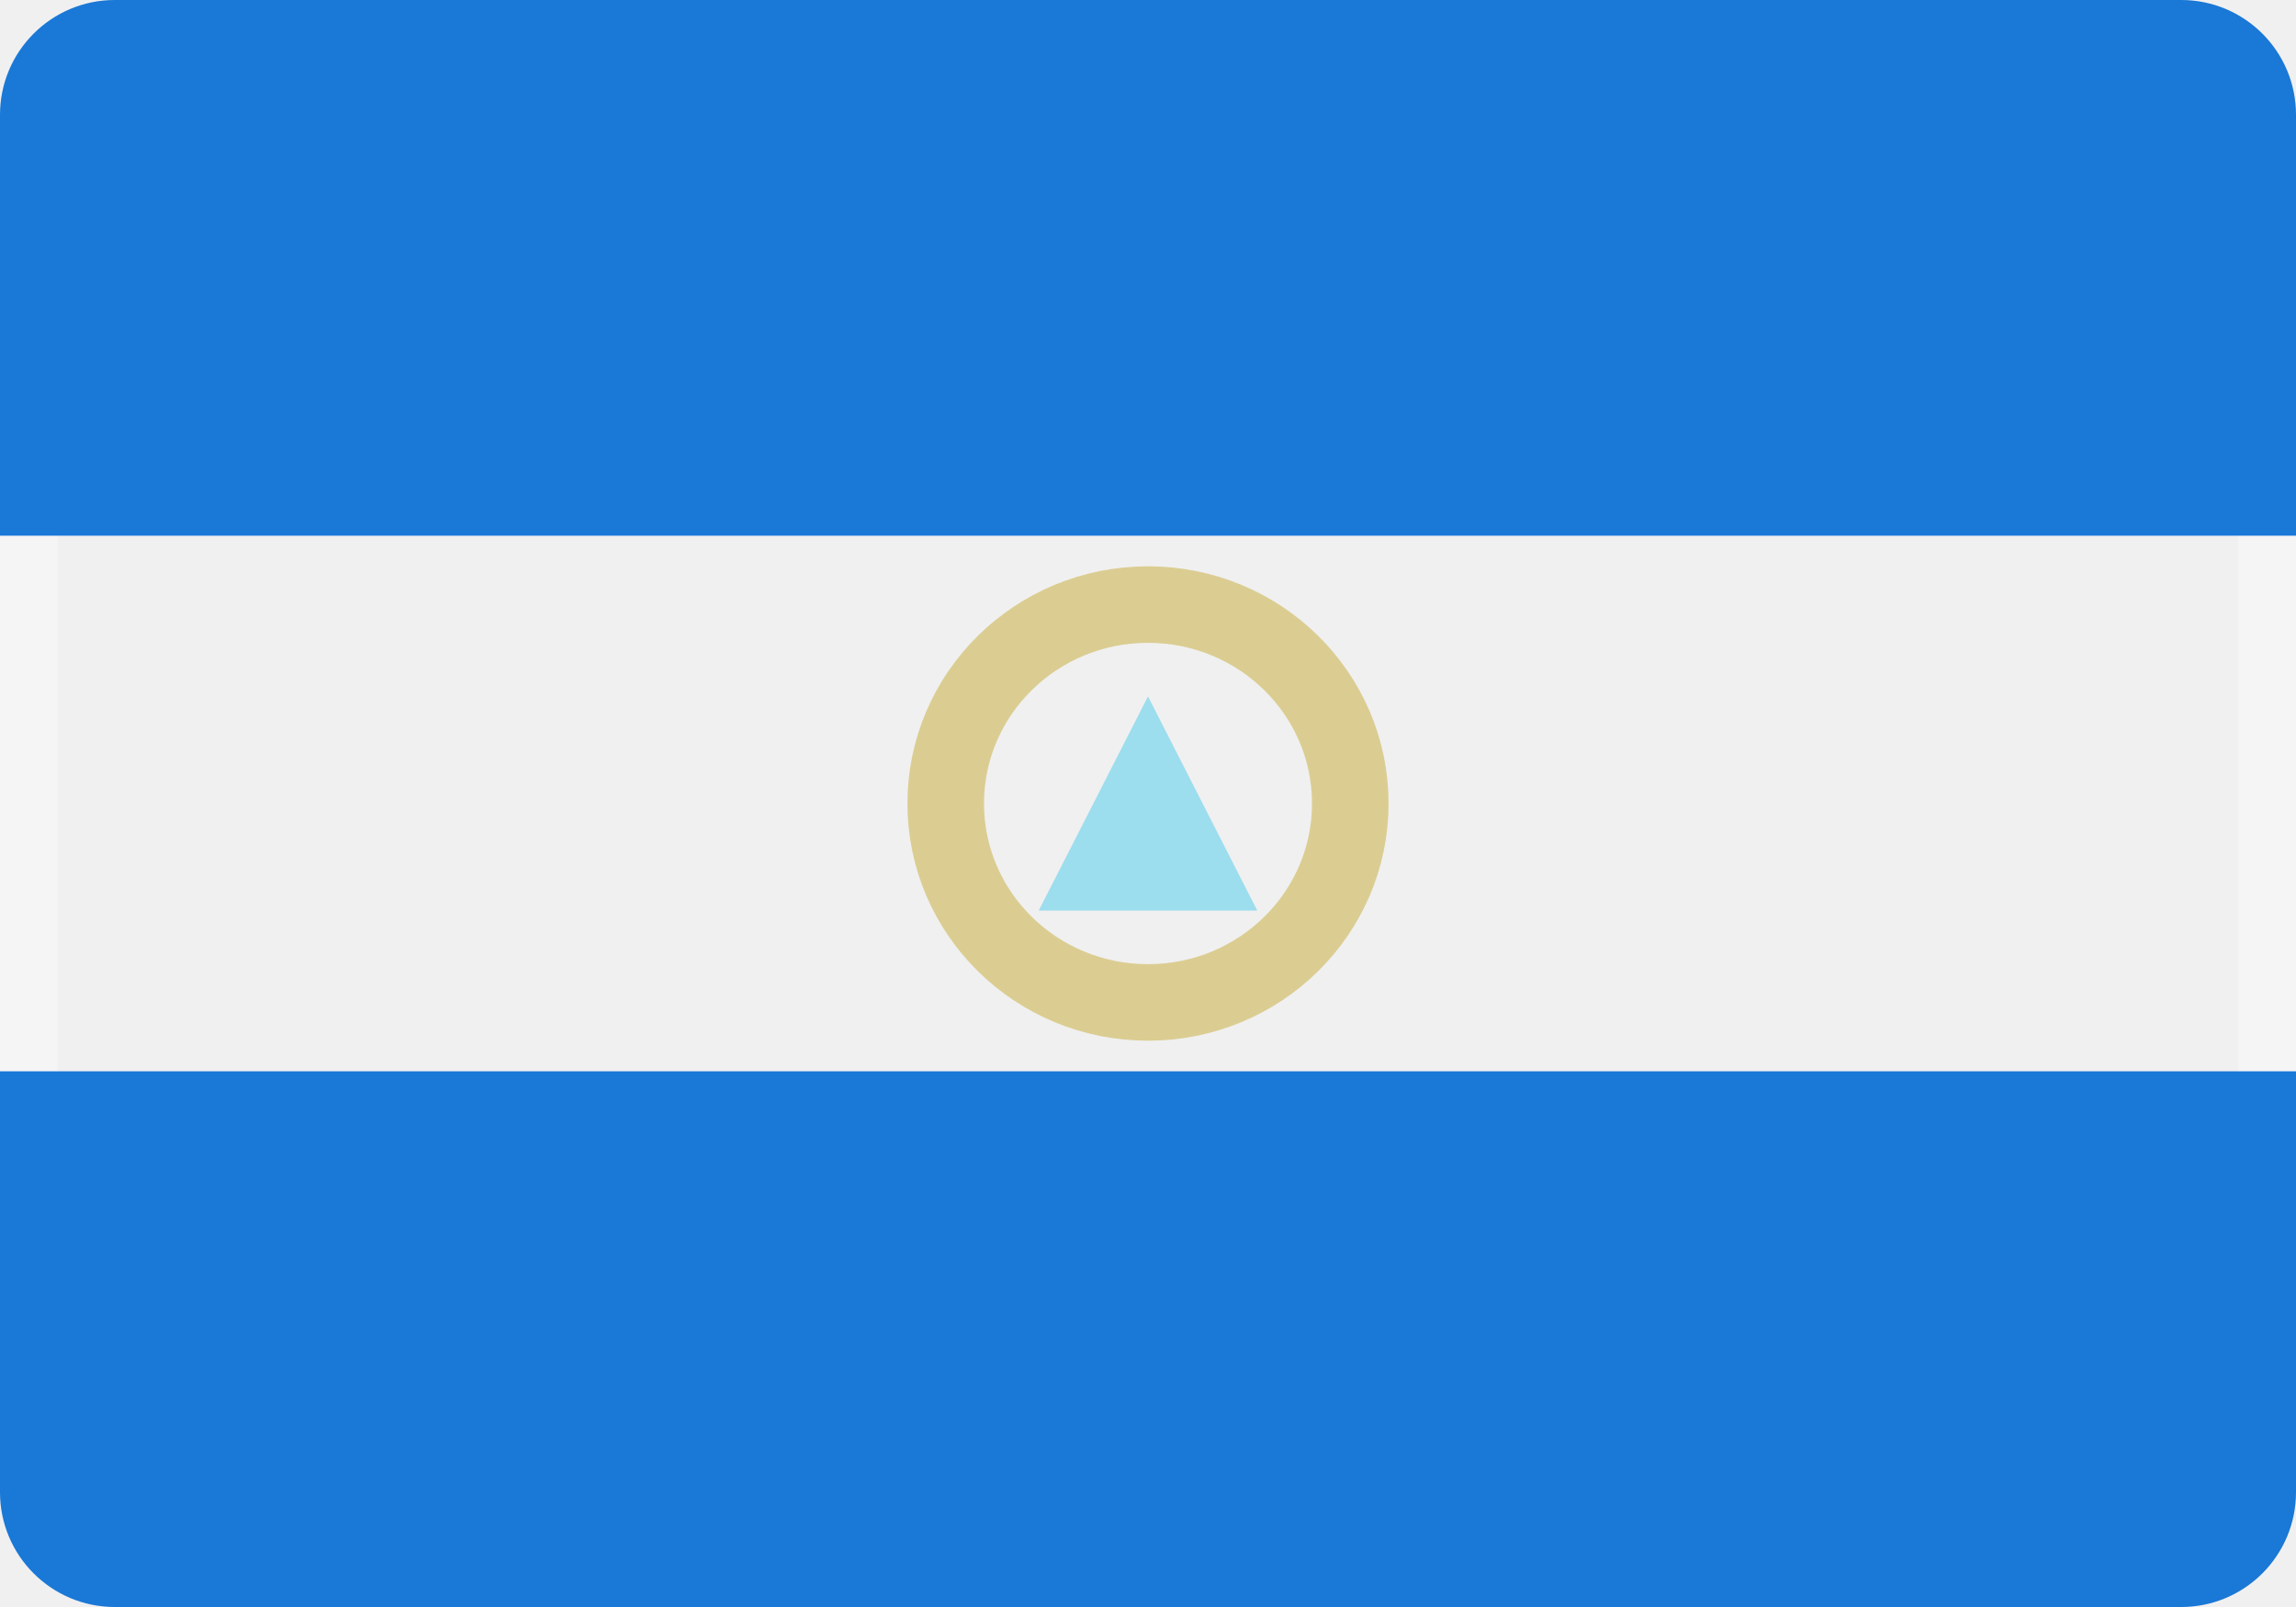
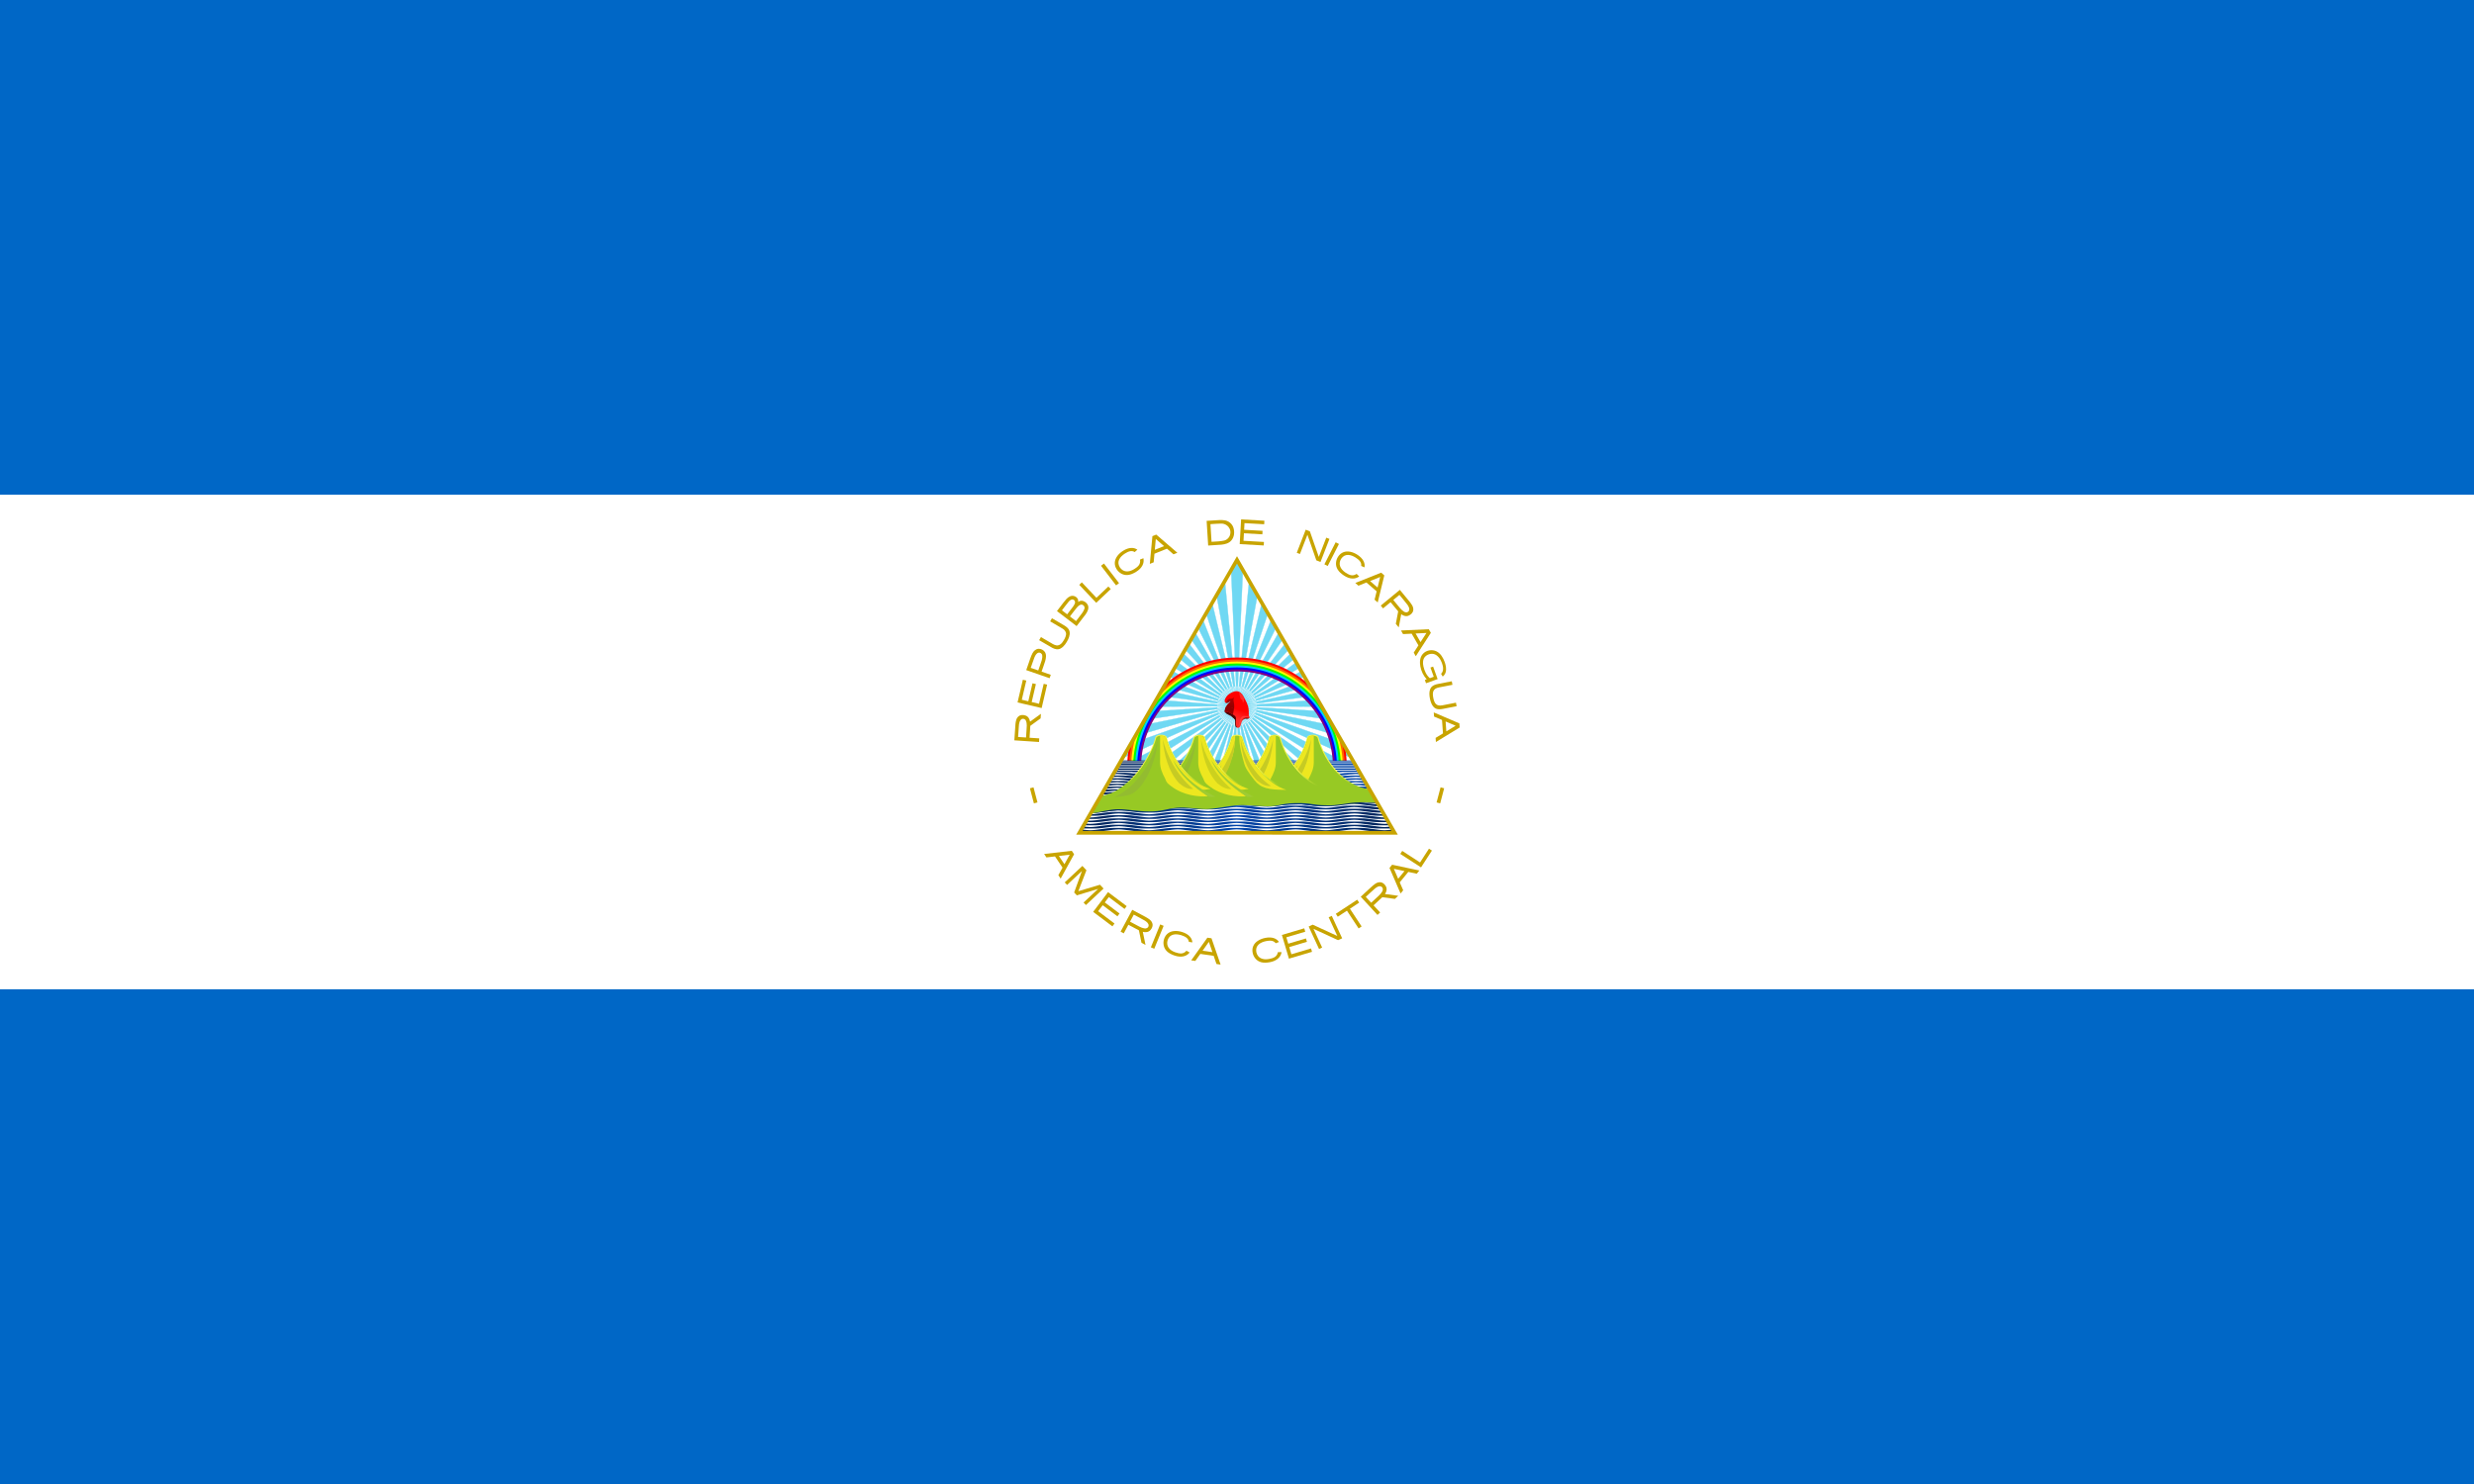
- <svg xmlns="http://www.w3.org/2000/svg" xmlns:xlink="http://www.w3.org/1999/xlink" width="20px" height="14px" viewBox="0 0 20 14" version="1.1">
+ <svg xmlns="http://www.w3.org/2000/svg" xmlns:xlink="http://www.w3.org/1999/xlink" width="1000" height="600">
  <defs>
-     <rect id="path-1" x="0" y="0" width="20" height="14" rx="1" />
+     <linearGradient id="cap1" gradientUnits="userSpaceOnUse" x1="498.738" y1="289.055" x2="500.626" y2="283.42">
+       <stop stop-color="#510000" offset="0" />
+       <stop stop-color="#8a0000" offset="0.3" />
+       <stop stop-color="#a00" offset="1" />
+     </linearGradient>
+     <linearGradient id="cap2" gradientUnits="userSpaceOnUse" x1="501.444" y1="291.373" x2="502.927" y2="287.449">
+       <stop stop-color="#ff2a2a" offset="0" />
+       <stop stop-color="#f00" offset="1" />
+     </linearGradient>
+     <linearGradient id="mountain" gradientUnits="userSpaceOnUse" x1="484.764" y1="311.709" x2="484.764" y2="317.647">
+       <stop stop-color="#F5F549" offset="0" />
+       <stop stop-color="#97C924" offset="1" />
+     </linearGradient>
+     <linearGradient id="seafgrad">
+       <stop stop-color="#025" offset="0" />
+       <stop stop-color="#04a" offset="0.5" />
+       <stop stop-color="#025" offset="1" />
+     </linearGradient>
+     <linearGradient id="seabgrad" xlink:href="#seafgrad" gradientUnits="userSpaceOnUse" x1="444.509" y1="317.486" x2="634.411" y2="317.486" />
+     <clipPath id="shield">
+       <path fill="#000" d="m500,226.375 -63.702,110.332h127.401z" />
+     </clipPath>
  </defs>
-   <g id="Page-1" stroke="none" stroke-width="1" fill="none" fill-rule="evenodd">
-     <g id="Flags" transform="translate(-364, -652)">
-       <g id="NI" transform="translate(364, 652)">
-         <mask id="mask-2" fill="white">
-           <use xlink:href="#path-1" />
-         </mask>
-         <rect stroke="#F5F5F5" stroke-width="0.5" x="0.25" y="0.25" width="19.5" height="13.5" rx="1" />
-         <rect id="Rectangle-2" fill="#1A78D6" mask="url(#mask-2)" x="0" y="0" width="20" height="4.667" />
-         <rect id="Rectangle-2" fill="#1A78D6" mask="url(#mask-2)" x="0" y="9.333" width="20" height="4.667" />
-         <ellipse id="Oval-1" stroke="#DBCD92" stroke-width="0.667" mask="url(#mask-2)" cx="10" cy="7" rx="1.762" ry="1.733" />
-         <polygon id="Rectangle-390" fill="#9CDDEE" mask="url(#mask-2)" points="10 6.067 10.952 7.933 9.048 7.933" />
+   <rect width="1000" height="600" fill="#0067C6" />
+   <rect width="1000" height="200" y="200" fill="#fff" />
+   <g id="text" fill="#c8a400">
+     <path d="m410,299.329c3.326,0.222,6.653,0.444,9.979,0.667,0.033-0.486,0.064-0.972,0.098-1.458-1.308-0.087-2.616-0.175-3.925-0.262,0.099-1.603,0.233-3.205,0.304-4.809,1.388-1.004,2.778-2.007,4.161-3.017,0.041-0.616,0.082-1.232,0.123-1.848-1.463,1.062-2.926,2.124-4.388,3.186-0.148-1.038-0.722-2.107-1.765-2.468-0.913-0.331-2.032-0.388-2.823,0.264-1.003,0.738-1.184,2.059-1.314,3.208-0.175,2.177-0.297,4.36-0.451,6.538zm1.519-1.362c0.12-1.638,0.195-3.279,0.351-4.914,0.123-0.808,0.271-1.742,0.979-2.257,0.64-0.425,1.585-0.109,1.846,0.614,0.522,1.247,0.29,2.622,0.223,3.93-0.063,0.947-0.127,1.894-0.19,2.841-1.07-0.071-2.142-0.142-3.21-0.214z" />
+     <path d="m411.299,284.006c3.246,0.758,6.492,1.516,9.738,2.274,0.738-3.159,1.475-6.319,2.213-9.478-0.461-0.108-0.922-0.215-1.384-0.323-0.628,2.688-1.255,5.375-1.883,8.063-0.988-0.231-1.976-0.461-2.964-0.692,0.566-2.422,1.131-4.844,1.697-7.266-0.459-0.107-0.918-0.214-1.377-0.321-0.566,2.422-1.131,4.844-1.696,7.266-0.874-0.204-1.749-0.408-2.623-0.612,0.604-2.587,1.208-5.174,1.812-7.761-0.464-0.108-0.927-0.216-1.391-0.325-0.714,3.059-1.428,6.117-2.142,9.176z" />
+     <path d="m414.807,270.929c3.148,1.095,6.297,2.19,9.445,3.285,0.16-0.46,0.32-0.92,0.48-1.379-1.238-0.431-2.477-0.861-3.715-1.292,0.485-1.429,1.016-2.842,1.462-4.284,0.32-1.177,0.567-2.553-0.126-3.647-0.562-0.809-1.562-1.328-2.549-1.296-1.089,0.047-1.975,0.848-2.458,1.775-0.714,1.342-1.114,2.818-1.635,4.24-0.301,0.866-0.603,1.733-0.904,2.599zm1.825-0.912c0.506-1.417,0.962-2.853,1.509-4.255,0.34-0.749,0.755-1.637,1.617-1.875,0.709-0.162,1.452,0.382,1.513,1.109,0.173,1.336-0.411,2.597-0.821,3.837-0.26,0.747-0.52,1.494-0.78,2.242-1.013-0.352-2.026-0.705-3.039-1.057z" />
+     <path d="m420.024,258.833c1.781,1.033,3.547,2.093,5.338,3.107,1.01,0.543,2.291,0.854,3.347,0.245,1.441-0.798,2.343-2.271,3.051-3.707,0.558-1.21,0.962-2.714,0.252-3.951-0.765-1.235-2.156-1.803-3.344-2.54-1.152-0.674-2.305-1.348-3.457-2.022-0.245,0.418-0.489,0.836-0.734,1.255,1.694,0.998,3.4,1.975,5.086,2.986,0.806,0.491,1.474,1.381,1.336,2.369-0.159,1.178-0.832,2.212-1.503,3.164-0.553,0.771-1.483,1.394-2.469,1.185-1.029-0.197-1.865-0.871-2.769-1.357-1.133-0.663-2.266-1.326-3.399-1.988-0.245,0.418-0.489,0.836-0.734,1.255z" />
+     <path d="m427.227,247.062c2.647,2.026,5.295,4.051,7.942,6.077,1.232-1.609,2.46-3.223,3.701-4.824,0.712-1.022,1.368-2.351,0.885-3.604-0.439-0.997-1.466-1.77-2.567-1.821-0.497-0.068-1.146,0.308-1.415,0.474,0.283-1.066-0.589-2.068-1.572-2.35-1.182-0.42-2.381,0.338-3.162,1.178-0.92,1.001-1.689,2.129-2.531,3.195-0.427,0.558-0.854,1.117-1.282,1.675zm2.014-0.298c0.929-1.191,1.809-2.422,2.783-3.576,0.453-0.504,1.179-1.075,1.882-0.705,0.64,0.278,0.798,1.085,0.492,1.666-0.485,1.04-1.286,1.883-1.954,2.805-0.364,0.475-0.727,0.951-1.091,1.426-0.704-0.539-1.408-1.077-2.112-1.616zm3.236,2.476c0.964-1.234,1.873-2.513,2.89-3.703,0.52-0.544,1.172-1.229,1.997-1.072,0.704,0.162,1.217,0.927,0.973,1.636-0.396,1.309-1.376,2.311-2.164,3.396-0.414,0.541-0.827,1.081-1.241,1.622-0.818-0.626-1.637-1.252-2.455-1.879z" />
+     <path d="m436.231,236.455,6.867,7.269,5.883-5.558-0.976-1.033-4.706,4.446-0.121,0.114-0.087-0.092-5.805-6.144z" />
+     <path d="m445.035,228.752,6.095,7.928,1.189-0.914-6.095-7.928z" />
+     <path d="m453.991,222.67c-0.988,0.615-1.784,1.335-2.398,2.176-0.611,0.837-0.941,1.71-0.989,2.622-0.048,0.912,0.195,1.795,0.733,2.657,0.493,0.79,1.153,1.404,1.976,1.844,0.82,0.439,1.706,0.601,2.676,0.492,0.965-0.108,2.055-0.535,3.269-1.291,1.165-0.726,1.991-1.562,2.5-2.525,0.488-0.923,0.626-1.904,0.416-2.947l-1.383,0.542c0.362,1.999-0.927,2.959-2.37,3.875-2.259,1.374-4.46,1.275-5.808-0.79-1.398-2.328,0.13-4.251,2.052-5.5,1.364-0.851,2.708-1.433,3.987-0.619l1.083-0.964c-0.746-0.515-1.592-0.753-2.556-0.699-1.012,0.056-2.068,0.428-3.189,1.126z" />
+     <path d="m465.808,216.773-1.047,11.206,1.557-0.628,0.315-3.474,0.006-0.003,5.058-2.039,2.636,2.284,1.557-0.628-8.526-7.346-1.557,0.628zm1.368,1.149,3.325,2.878-3.723,1.501,0.399-4.379z" />
+     <path d="m487.726,210.591c0.208,3.327,0.416,6.654,0.624,9.98,1.804-0.122,3.612-0.206,5.414-0.356,1.418-0.162,2.939-0.531,3.908-1.659,1.251-1.388,1.429-3.462,0.881-5.189-0.46-1.521-1.827-2.671-3.376-2.963-1.524-0.293-3.078-0.062-4.614,0.008-0.946,0.059-1.892,0.118-2.838,0.177zm1.539,1.327c1.436-0.076,2.871-0.216,4.31-0.224,0.816-0.024,1.629,0.215,2.288,0.701,1.001,0.684,1.588,1.916,1.457,3.125-0.071,1.39-1.093,2.669-2.444,3.02-0.773,0.2-1.576,0.256-2.367,0.344-0.932,0.058-1.864,0.117-2.796,0.175-0.149-2.38-0.298-4.76-0.447-7.141z" />
+     <path d="m501.664,210c-0.19,3.328-0.38,6.656-0.571,9.984,3.239,0.185,6.478,0.37,9.717,0.555,0.027-0.473,0.054-0.946,0.081-1.419-2.755-0.157-5.511-0.316-8.266-0.472,0.057-1.013,0.116-2.026,0.173-3.039,2.483,0.141,4.966,0.284,7.449,0.425,0.027-0.47,0.054-0.941,0.081-1.411-2.483-0.142-4.966-0.284-7.449-0.425,0.051-0.896,0.102-1.793,0.153-2.689,2.652,0.151,5.304,0.303,7.956,0.454,0.027-0.475,0.054-0.95,0.082-1.426-3.136-0.179-6.271-0.359-9.407-0.538z" />
+     <path d="m527.774,214.166-3.616,9.323,1.286,0.499,2.867-7.392,0.149-0.384,0.16,0.427,3.448,9.919,1.684,0.653,3.616-9.323-1.289-0.5-2.866,7.389-0.146,0.378-0.158-0.422-3.454-9.913z" />
+     <path d="m541.208,219.937-4.546,8.907-1.336-0.682,4.546-8.907z" />
+     <path d="m548.751,224.356c-0.971-0.641-1.958-1.065-2.978-1.271-1.016-0.206-1.947-0.142-2.796,0.195-0.848,0.337-1.549,0.926-2.109,1.775-0.513,0.777-0.795,1.633-0.852,2.565-0.056,0.928,0.165,1.801,0.669,2.637,0.501,0.832,1.344,1.644,2.537,2.432,1.146,0.756,2.251,1.158,3.338,1.219,1.043,0.058,1.991-0.226,2.852-0.851l-1.07-1.031c-1.665,1.163-3.076,0.392-4.51-0.537-2.191-1.479-3.019-3.521-1.706-5.608,1.532-2.242,3.917-1.656,5.854-0.43,1.343,0.884,2.432,1.863,2.226,3.366l1.328,0.582c0.157-0.892,0.02-1.761-0.431-2.614-0.473-0.896-1.252-1.701-2.354-2.428z" />
+     <path d="m558.272,231.538-10.454,4.17,1.268,1.101,3.236-1.302,0.005,0.005,4.119,3.575-0.833,3.387,1.268,1.101,2.658-10.936-1.268-1.101zm-0.4,1.741-1.049,4.27-3.032-2.632,4.08-1.639z" />
+     <path d="m565.825,238.486c-2.572,2.121-5.144,4.242-7.716,6.363,0.31,0.376,0.62,0.751,0.929,1.127,1.012-0.834,2.023-1.668,3.035-2.503,1.029,1.234,2.029,2.491,3.08,3.707-0.321,1.683-0.643,3.366-0.956,5.05,0.393,0.476,0.786,0.953,1.178,1.429,0.335-1.776,0.671-3.553,1.006-5.329,0.864,0.708,2.128,1.063,3.16,0.502,0.888-0.42,1.67-1.228,1.716-2.257,0.108-1.379-0.875-2.496-1.662-3.519-1.256-1.524-2.514-3.047-3.769-4.571zm-0.17,2.034c1.08,1.334,2.214,2.627,3.246,3.999,0.476,0.707,1.069,1.701,0.523,2.528-0.45,0.707-1.435,0.645-2.039,0.186-1.225-0.824-2.033-2.087-2.989-3.184-0.408-0.494-0.815-0.988-1.223-1.483,0.827-0.682,1.655-1.365,2.482-2.047z" />
+     <path d="m577.523,254.401-11.243,0.515,0.838,1.455,3.484-0.169,0.003,0.006,2.72,4.727-1.897,2.927,0.838,1.455,6.094-9.462-0.838-1.455zm-0.948,1.514-2.39,3.691-2.002-3.48,4.392-0.212z" />
+     <path d="m583.939,267.638c-0.625-1.697-1.611-3.434-3.28-4.282-1.857-0.933-4.328-0.479-5.645,1.156-1.147,1.359-1.206,3.281-0.899,4.952,0.362,1.918,1.241,3.744,2.563,5.185-0.249,0.089-0.498,0.179-0.747,0.268,0.159,0.444,0.319,0.888,0.478,1.331,1.561-0.561,3.123-1.122,4.684-1.684-0.607-1.686-1.214-3.372-1.822-5.058-0.361,0.13-0.722,0.259-1.082,0.389,0.447,1.243,0.893,2.486,1.34,3.728-0.529,0.19-1.058,0.38-1.587,0.57-1.4-1.203-2.181-2.98-2.586-4.748-0.301-1.327-0.313-2.917,0.694-3.961,1.154-1.201,3.201-1.574,4.587-0.55,1.367,1,2.138,2.622,2.528,4.233,0.267,1.06,0.223,2.32-0.581,3.147-0.225,0.169,0.132,0.404,0.193,0.605,0.127,0.21,0.255,0.421,0.382,0.631,0.848-0.668,1.36-1.714,1.344-2.797,0.028-1.064-0.206-2.121-0.564-3.118z" />
+     <path d="m586.811,275.447-5.593,1.088c-1.038,0.202-1.816,0.531-2.335,0.968-0.518,0.437-0.849,1.052-1.009,1.871-0.158,0.81-0.135,1.803,0.097,3.011,0.002,0.009,0.004,0.018,0.005,0.028,0.237,1.207,0.589,2.136,1.039,2.828,0.455,0.699,0.993,1.146,1.637,1.356,0.645,0.211,1.489,0.224,2.527,0.022l5.593-1.088-0.278-1.427-5.457,1.062c-2.45,0.477-3.275-0.813-3.696-3.019-0.002-0.009-0.003-0.018-0.005-0.028-0.437-2.203-0.155-3.707,2.295-4.184l5.457-1.062-0.278-1.427z" />
+     <path d="m589.879,292.467-10.348-4.425,0.121,1.675,3.211,1.363,0.001,0.007,0.394,5.44-2.981,1.811,0.121,1.675,9.602-5.87-0.121-1.675zm-1.512,0.951-3.757,2.285-0.29-4.004,4.047,1.719z" />
+     <rect width="1.5" height="6.3" x="-322.944" y="414.199" transform="scale(-1,1) rotate(14.74892)" />
+     <rect width="1.5" height="6.3" x="644.14" y="159.606" transform="rotate(14.74892)" />
+     <path d="m433.217,343.989-11.181,1.286,0.936,1.394,3.464-0.408,0.004,0.006,3.039,4.529-1.692,3.051,0.936,1.394,5.43-9.858-0.936-1.394zm-0.842,1.576-2.13,3.847-2.237-3.334,4.367-0.513z" />
+     <path d="m437.497,350.098-7.127,6.665,0.952,1.018,6.006-5.617-3.151,8.67,1.092,1.167,8.611-2.614-5.898,5.515,0.952,1.018,7.127-6.665-1.446-1.546-8.751,2.614,3.277-8.469z" />
+     <path d="m447.878,360.689c-2.005,2.663-4.01,5.326-6.016,7.988,2.592,1.952,5.183,3.903,7.775,5.855,0.285-0.378,0.57-0.757,0.855-1.135-2.205-1.66-4.409-3.32-6.614-4.981,0.61-0.811,1.221-1.621,1.831-2.432,1.987,1.496,3.974,2.992,5.96,4.488,0.283-0.376,0.567-0.753,0.85-1.129-1.987-1.496-3.974-2.992-5.96-4.488,0.54-0.717,1.08-1.434,1.62-2.152,2.122,1.598,4.244,3.196,6.366,4.794,0.286-0.38,0.573-0.761,0.859-1.141-2.509-1.889-5.018-3.779-7.527-5.668z" />
+     <path d="m457.662,367.85c-1.57,2.941-3.14,5.882-4.71,8.823,0.429,0.229,0.859,0.458,1.288,0.688,0.618-1.157,1.235-2.313,1.852-3.47,1.421,0.749,2.825,1.53,4.259,2.254,0.345,1.678,0.688,3.357,1.04,5.034,0.545,0.291,1.089,0.581,1.634,0.872-0.367-1.77-0.733-3.54-1.1-5.31,1.069,0.325,2.372,0.173,3.113-0.74,0.629-0.705,1.058-1.693,0.756-2.639-0.351-1.303-1.634-1.986-2.717-2.617-1.803-0.969-3.612-1.929-5.416-2.894zm0.617,1.945c1.507,0.822,3.048,1.585,4.525,2.461,0.685,0.462,1.553,1.095,1.467,2.027-0.076,0.818-0.958,1.254-1.703,1.081-1.459-0.242-2.69-1.112-3.99-1.761-0.605-0.323-1.209-0.646-1.814-0.968,0.505-0.946,1.01-1.892,1.515-2.838z" />
+     <path d="m468.957,373.756-3.779,9.259,1.389,0.567,3.779-9.259z" />
+     <path d="m477.975,376.871c-1.105-0.367-2.167-0.52-3.206-0.455-1.035,0.065-1.917,0.369-2.649,0.915-0.732,0.546-1.256,1.297-1.576,2.261-0.293,0.884-0.344,1.784-0.156,2.699,0.187,0.911,0.627,1.696,1.331,2.373,0.7,0.673,1.725,1.239,3.082,1.69,1.303,0.433,2.474,0.534,3.54,0.311,1.022-0.214,1.864-0.735,2.533-1.563l-1.301-0.718c-1.306,1.556-2.868,1.177-4.495,0.652-2.5-0.86-3.83-2.617-3.103-4.973,0.898-2.563,3.353-2.616,5.542-1.935,1.526,0.505,2.833,1.168,3.023,2.672l1.433,0.217c-0.081-0.902-0.438-1.706-1.095-2.413-0.689-0.743-1.651-1.318-2.904-1.734z" />
+     <path d="m488.029,379.122-6.54,9.159,1.662,0.24,2.019-2.845,0.007,0.001,5.398,0.781,1.13,3.3,1.662,0.24-3.676-10.637-1.662-0.24zm0.605,1.681,1.426,4.159-3.973-0.575,2.547-3.585z" />
+     <path d="m511.47,379.193c-1.143,0.221-2.144,0.607-3.018,1.172-0.871,0.563-1.492,1.26-1.863,2.094-0.371,0.834-0.46,1.745-0.268,2.743,0.177,0.914,0.573,1.724,1.184,2.43,0.609,0.703,1.377,1.172,2.322,1.418,0.94,0.245,2.11,0.237,3.514-0.035,1.348-0.26,2.419-0.745,3.239-1.462,0.787-0.687,1.266-1.553,1.445-2.603l-1.485,0.011c-0.378,1.996-1.925,2.431-3.601,2.769-2.601,0.474-4.62-0.408-5.14-2.818-0.472-2.674,1.644-3.922,3.886-4.4,1.578-0.306,3.042-0.368,3.944,0.851l1.356-0.512c-0.512-0.747-1.217-1.273-2.135-1.568-0.964-0.31-2.084-0.341-3.381-0.091z" />
+     <path d="m518.148,378.01c0.948,3.196,1.896,6.391,2.844,9.587,3.11-0.923,6.221-1.846,9.331-2.768-0.135-0.454-0.269-0.908-0.404-1.362-2.646,0.785-5.292,1.57-7.938,2.355-0.289-0.973-0.577-1.946-0.866-2.918,2.384-0.708,4.769-1.415,7.153-2.122-0.134-0.452-0.268-0.903-0.402-1.355-2.384,0.707-4.769,1.415-7.153,2.122-0.255-0.861-0.511-1.721-0.766-2.582,2.547-0.756,5.093-1.511,7.64-2.267-0.135-0.456-0.271-0.913-0.406-1.369-3.011,0.893-6.022,1.787-9.033,2.68z" />
+     <path d="m528.966,374.61c1.399,3.025,2.799,6.051,4.198,9.076,0.417-0.193,0.835-0.386,1.252-0.579-1.167-2.523-2.334-5.047-3.502-7.57,3.237,1.468,6.455,2.979,9.685,4.464,0.215,0.187,0.431,0.062,0.646-0.053,0.42-0.194,0.839-0.388,1.259-0.582-1.399-3.025-2.799-6.051-4.198-9.076-0.418,0.194-0.837,0.387-1.255,0.581,1.166,2.52,2.331,5.04,3.497,7.56-3.324-1.507-6.629-3.054-9.946-4.577-0.545,0.252-1.091,0.505-1.636,0.757z" />
+     <path d="m539.947,369.452,0.783,1.19,3.572-2.351,0.136-0.089,0.068,0.103,4.647,7.06,1.214-0.799-4.647-7.06-0.068-0.103,0.138-0.091,3.589-2.362-0.783-1.19z" />
+     <path d="m550.009,362.562c2.259,2.452,4.518,4.903,6.777,7.355,0.358-0.33,0.716-0.66,1.074-0.989-0.889-0.964-1.777-1.928-2.666-2.893,1.175-1.095,2.376-2.163,3.532-3.279,1.698,0.228,3.396,0.457,5.095,0.678,0.454-0.418,0.908-0.837,1.362-1.255-1.792-0.237-3.584-0.474-5.376-0.711,0.659-0.902,0.945-2.183,0.328-3.183-0.468-0.864-1.318-1.6-2.348-1.59-1.382-0.032-2.444,1.011-3.422,1.853-1.453,1.337-2.905,2.678-4.357,4.014zm2.04,0.058c1.273-1.152,2.501-2.355,3.815-3.461,0.68-0.514,1.64-1.16,2.495-0.661,0.731,0.41,0.723,1.397,0.298,2.026-0.756,1.269-1.975,2.147-3.018,3.163-0.47,0.433-0.94,0.866-1.41,1.299-0.727-0.789-1.454-1.577-2.18-2.366z" />
+     <path d="m561.643,350.918,4.473,10.327,1.063-1.3-1.396-3.197,0.004-0.005,3.453-4.221,3.41,0.734,1.063-1.3-11.009-2.338-1.063,1.3zm1.752,0.349,4.299,0.923-2.542,3.107-1.757-4.031z" />
+     <path d="m565.998,345.253,8.39,5.441,4.403-6.79-1.192-0.773-3.522,5.431-0.09,0.139-0.106-0.069-7.092-4.599z" />
+   </g>
+   <g clip-path="url(#shield)">
+     <g id="rays">
+       <path fill="#fff" d="m500.001,226.408 -31.479,54.535 -15.42,26.701h93.797l-14.714,-25.484 -32.184,-55.753z" />
+       <g id="rays5">
+         <g id="ray">
+           <path fill="#17c0eb" stroke="#17c0eb" stroke-width="0.129" opacity="0.62" d="m500.001,226.408-2.357,4.082,2.357,54.977,2.357-54.977z" />
+           <path fill="#fff" d="m500.001,277.475c-0.044,0 -0.089,0.002 -0.134,0.003l0.134,3.111 0.134-3.111c-0.044,-0.001 -0.089,-0.003 -0.134,-0.003z" />
+         </g>
+         <use xlink:href="#ray" transform="rotate(72,500.001,285.4665)" />
+         <use xlink:href="#ray" transform="rotate(144,500.001,285.4665)" />
+         <use xlink:href="#ray" transform="rotate(216,500.001,285.4665)" />
+         <use xlink:href="#ray" transform="rotate(288,500.001,285.4665)" />
      </g>
+       <use xlink:href="#rays5" transform="rotate(8,500.001,285.4665)" />
+       <use xlink:href="#rays5" transform="rotate(16,500.001,285.4665)" />
+       <use xlink:href="#rays5" transform="rotate(24,500.001,285.4665)" />
+       <use xlink:href="#rays5" transform="rotate(32,500.001,285.4665)" />
+       <use xlink:href="#rays5" transform="rotate(40,500.001,285.4665)" />
+       <use xlink:href="#rays5" transform="rotate(48,500.001,285.4665)" />
+       <use xlink:href="#rays5" transform="rotate(56,500.001,285.4665)" />
+       <use xlink:href="#rays5" transform="rotate(64,500.001,285.4665)" />
    </g>
+     <g id="rainbow">
+       <path fill="#f00" d="m500,265.844c-11.067,0-21.195,4.051-28.969,10.75l-14.656,25.406c-0.501,2.67-0.75,5.434-0.75,8.25h5.031c0-21.726,17.617-39.344,39.344-39.344,21.726,0,39.344,17.617,39.344,39.344h5.031c0-2.813-0.25-5.582-0.75-8.25l-14.656-25.406c-7.773-6.697-17.904-10.75-28.969-10.75z" />
+       <path fill="#f60" d="m500,266.656c-11.764,0-22.439,4.675-30.281,12.25l-12.031,20.844c-0.834,3.366-1.281,6.876-1.281,10.5h4.25c0-21.726,17.617-39.344,39.344-39.344,21.726,0,39.344,17.617,39.344,39.344h4.25c0-3.625-0.447-7.164-1.281-10.531l-12.031-20.812c-7.841-7.575-18.518-12.25-30.281-12.25z" />
+       <path fill="#ff0" d="m500,267.469c-12.702,0-24.101,5.522-31.938,14.312l-8.719,15.094c-1.384,4.208-2.125,8.703-2.125,13.375h3.438c0-21.726,17.617-39.344,39.344-39.344,21.726,0,39.344,17.617,39.344,39.344h3.438c0-4.673-0.74-9.165-2.125-13.375l-8.719-15.095c-7.836-8.788-19.237-14.312-31.938-14.312z" />
+       <path fill="#0f0" d="m500,268.25c-14.55,0-27.372,7.414-34.906,18.656l-2.812,4.875c-2.735,5.574-4.282,11.842-4.282,18.469h2.656c0-21.726,17.617-39.344,39.344-39.344,21.726,0,39.344,17.617,39.344,39.344h2.656c0-6.616-1.556-12.871-4.281-18.438l-2.844-4.937c-7.536-11.227-20.337-18.625-34.875-18.625z" />
+       <path fill="#0cf" d="m500,269.062c-22.747,0-41.188,18.44-41.188,41.188h1.844c0-21.726,17.617-39.344,39.344-39.344,21.726,0,39.344,17.617,39.344,39.344h1.844c0-22.747-18.44-41.188-41.188-41.188z" />
+       <path fill="#00f" d="m500,269.844c-22.306,0-40.375,18.1-40.375,40.406h1.344c0-21.559,17.472-39.031,39.031-39.031s39.031,17.472,39.031,39.031h1.375c0-22.306-18.1-40.406-40.406-40.406z" />
+       <path fill="#800080" d="m500.001,270.657c-21.864,0-39.589,17.725-39.589,39.589,0,0.245,0.003,0.49,0.007,0.734h0.801c-0.005-0.244-0.007-0.489-0.007-0.734,0-21.422,17.366-38.788,38.788-38.788,21.422,0,38.788,17.366,38.788,38.788,0,0.245-0.002,0.49-0.007,0.734h0.797c0.004-0.244,0.007-0.489,0.007-0.734,0-21.864-17.721-39.589-39.585-39.589z" />
+     </g>
+     <g id="cap">
+       <path fill="#510000" d="m500.395,288.134c-0.644-0.124-1.226-0.484-1.775-0.609-0.756,0.724-0.835,1.456-0.731,2.079,0.263,0.14,0.311,0.353,0.878,0.86s0.496,0.773,0.462,1.965c-0.014,0.502,0.07,1.581,0.579,1.682,0.549,0.109,0.932-0.346,1.09-1.16,0.153-0.791,0.418-1.216,0.698-1.702,0.307-1.852-0.193-2.508-1.201-3.115z" />
+       <path fill="#f00" d="m497.168,283.524c-0.595,0.015-1.528,1.012-1.943,0.475-0.238-0.309-0.279-0.902-0.037-1.4,0.559-1.151,1.124-1.716,2.167-2.33,2.378-1.401,3.889-0.951,5.074,1.063,1.098,1.773,2.152,3.73,2.246,5.372,0.029,0.501,0.282,1.408-0.156,1.86-1.348,1.389-4.596-1.435-6.497-0.988-0.639,0.15-1.377,0.617-1.98,0.218-0.469-0.31-0.077-0.997,0.273-1.294,0.612-0.52,1.501-2.365,1.38-3.164-0.068-0.447-0.08,0.178-0.526,0.19z" />
+       <path fill="url(#cap1)" d="m496.927,282.548c-1.083,0.445-0.966,1.076-1.509,1.59,0.154,0.058,0.765,0.311,1.363-0.301,0.258-0.214,0.548-0.293,0.677-0.362-0.305,0.222-0.523,0.555-0.684,0.685-0.405,0.329-1.035,1.082-1.341,1.846-0.306,0.764-0.43,1.673-0.375,1.782,0.055,0.109,0.426,0.779,1.565,1.232,2.031,0.807,2.417,2.439,4.478,2.439,1.613,0,1.354-1.056,2.646-0.832,1.119,0.194,1.714-0.697,0.636-1.232-1.371-0.469-4.092-0.192-5.372,0.033-0.413-4.084-0.055-2.65-0.152-4.405-0.097-1.755-0.623-1.861,0.072-3.281-0.578,0.872-1.277,0.734-2.004,0.807z" />
+       <path fill="#ff2a2a" d="m500.938,279.795c-0.04,0.223-0.077,0.516-0.056,0.6,0.087,0.339,0.175,0.693,0.277,0.994,0.115,0.336,0.162,0.579,0.24,0.928,0.081,0.36,0.401,0.5,0.694,0.722,0.37,0.28,0.084,1.038,0.314,1.069,0.184,0.025,0.488-1.071,0.49-1.247,0-0.236-0.001-0.427-0.037-0.647-0.135-0.295-0.272-0.585-0.425-0.872-0.002-0.004-0.007-0.006-0.009-0.009-0.06-0.112-0.122-0.222-0.194-0.328-0.217-0.318-0.485-0.612-0.786-0.863-0.019-0.015-0.037-0.032-0.056-0.047-0.084-0.065-0.17-0.13-0.259-0.188-0.063-0.041-0.129-0.076-0.194-0.113z" />
+       <path fill="url(#cap2)" d="m501.249,287.398c-0.718-0.188-1.426-0.543-2.037-0.725-1.2-0.358-2.48-1.134-3.365-0.813-0.317,0.14-0.289,0.456-0.39,0.909-0.042,0.534-0.596,1.32-0.136,1.062,0.685-0.383,2.491,0.733,3.095,1.106,0.287,0.177,0.892,0.524,1.082,1.022,0.189,0.498,0.092,1.756,0.041,2.296-0.053,0.566,0.119,1.835,0.686,1.987,0.611,0.164,1.078-0.322,1.316-1.23,0.231-0.881,0.405-1.387,0.757-1.915s0.756-0.756,1.32-0.862c0.564-0.107,1.382,0.462,1.382-0.203,0-0.437-0.384-0.855-0.221-1.454,0.128-0.472-0.401-0.378-0.842-0.572-1.036-0.319-1.969-0.419-2.688-0.607z" />
+       <path fill="#910000" d="m498.363,288.902c-0.327-0.178-2.315-1.478-3.043-1.071-0.23,0.129-0.317-0.016-0.321-0.257-0.004-0.241,0.109-0.594,0.184-0.866,0.075-0.272,0.196-0.792,0.516-1.062,0.687-0.579,2.269,0.575,3.108,0.887-0.072,0.435-0.47,2.355-0.445,2.37z" />
+       <path fill="#ff3a3a" d="m501.763,291.361c0.916-1.603,1.508-1.397,2.613-1.374,0.368,0.008,0.476-0.329,0.392-0.667-0.278,0.624-1.662-0.069-2.415,0.263-1.572,0.693-1.28,3.77-2.026,4.07,0.776,0.651,1.124-1.746,1.436-2.292z" />
+     </g>
+     <g id="seab" fill="url(#seabgrad)">
+       <path fill="#fff" d="m453.103,307.645-9.955,17.237,113.708,0-9.955-17.237-93.797,0z" />
+       <g id="wavesb3">
+         <path id="waveb1" d="m449.705,321.364c-1.658,0-3.197,0.167-4.71,0.353l-0.487,0.847c2.433-0.217,4.697-0.649,7.14-0.709,3.293,0.08,6.284,0.829,9.786,0.829,1.518,0.015,3.027-0.03,4.526,0,3.499,0,6.489-0.749,9.783-0.829,3.296,0.08,6.304,0.829,9.804,0.829,1.518,0.005,3.177-0.024,4.53,0,3.499,0,6.474-0.749,9.765-0.829,3.293,0.08,6.269,0.829,9.768,0.829,1.53,0.015,3.033-0.03,4.544,0,3.499,0,6.49-0.749,9.786-0.829,3.296,0.08,6.281,0.829,9.783,0.829,1.516,0.015,3.031-0.03,4.53,0,3.499,0,6.475-0.749,9.765-0.829,2.551,0.062,4.921,0.518,7.486,0.723l-0.515-0.893c-1.403-0.168-2.835-0.321-4.367-0.321-1.529-0.021-3.036,0.031-4.547,0-3.499,0-6.474,0.748-9.765,0.829-3.296-0.08-6.283-0.829-9.786-0.829-1.513-0.021-3.03,0.031-4.526,0-3.499,0-6.493,0.749-9.786,0.829-3.294-0.08-6.283-0.829-9.783-0.829-1.522-0.021-3.042,0.031-4.547,0-3.499,0-6.475,0.749-9.765,0.829-3.294-0.08-6.269-0.829-9.768-0.829-1.523-0.021-3.026,0.031-4.526,0-3.503,0-6.49,0.749-9.786,0.829-3.294-0.081-6.283-0.829-9.783-0.829-1.52-0.021-3.043,0.031-4.547,0z" />
+         <use xlink:href="#waveb1" y="-1.113" />
+         <use xlink:href="#waveb1" y="-2.23" />
+       </g>
+       <use xlink:href="#wavesb3" y="-3.344" />
+       <use xlink:href="#wavesb3" y="-6.691" />
+       <path d="m453.23,307.458 -0.123,0.215h93.79l-0.123,-0.215h-93.543zm-0.219,0.377 -0.127,0.219h94.235l-0.127,-0.219h-93.981zm-0.201,0.346 -0.205,0.356h94.792l-0.205,-0.356h-94.383zm-0.318,0.55 -0.25,0.434h95.519l-0.25,-0.434h-95.018zm-0.399,0.691 -0.25,0.434h96.316l-0.25,-0.434h-95.815zm-0.399,0.691 -0.247,0.43h97.106l-0.247,-0.43h-96.612zm-0.399,0.691 -0.25,0.43h97.911l-0.25,-0.43h-97.41zm-0.43,0.744 -0.303,0.529h98.877l-0.303,-0.529h-98.27z" />
+       <path d="m457.357,312.287c3.45,0.662 3.782,0 3.782,0zm81.503,0s0.332,0.662 3.782,0z" />
+     </g>
+     <g id="mountains" fill="#ccd11e">
+       <g id="mountain1">
+         <path fill="url(#mountain)" d="m530.631,297.043c-1.709,0-2.232,0.862-2.232,0.862-2.737,10.576-11.808,21.333-22.601,21.333h-8.08v10.768c0,0.003,0.011,0,0.017,0h61.498l-6.187-10.954c-9.708-1.449-17.64-11.373-20.167-21.147-0,0-0.54-0.862-2.249-0.862z" />
+         <path fill="#97c924" d="m530.631,297.465c-0.784,0-1.26,0.181-1.538,0.355-0.264,0.165-0.315,0.276-0.321,0.288,0,0.007-0.015,0.01-0.018,0.017-1.4,5.322-4.352,10.668-8.334,14.707-4.012,4.07-9.07,6.829-14.605,6.829h-7.675v9.923h60.856l-5.68-10.058c-4.688-0.612-8.973-3.163-12.458-6.694-3.986-4.038-6.932-9.383-8.334-14.707,0,0-0.016-0.017-0.017-0.017-0.007-0.012-0.07-0.104-0.338-0.271-0.283-0.176-0.754-0.372-1.538-0.372z" />
+         <path fill="#ede71f" d="m530.63,297.465c0.147,0,0.28,0.021,0.406,0.034,0.024,3.017,0,8.109,0,10.801-0.029,2.34-0.83,4.223-2.012,6.441-0.547,1.554-0.986,0.962-2.349,2.857-1.832,0.654-3.187,0.909-5.138,1.217-2.518,0.398-8.122,0.75-10.887,0.135,3.641-1.067,6.961-3.269,9.771-6.12,0.746-0.757,1.459-1.56,2.13-2.4,1.118-1.4,2.128-2.913,3.009-4.479,0.353-0.626,0.686-1.249,0.997-1.893,0.467-0.966,0.883-1.951,1.251-2.941,0.123-0.331,0.244-0.666,0.355-0.997,0.222-0.664,0.417-1.33,0.592-1.995,0.002-0.006,0.015-0.01,0.017-0.017,0.006-0.012,0.058-0.122,0.321-0.287,0.136-0.085,0.332-0.17,0.575-0.237,0.005-0.001,0.012,0.001,0.017,0,0.252-0.067,0.554-0.118,0.946-0.118z" />
+         <path fill="#c6cb24" d="m529.938,298.902c-0.412,6.034-2.277,13.192-6.644,17.811-1.607,1.337-3.66,2.55-5.646,2.255,6.77-5.51,10.885-13.947,12.29-20.065z" />
+         <path fill="#9ecb34" d="m524.494,309.281c-1.002,2.721-4.788,6.746-8.84,10.045-1.151,0.035-1.76,0.101-2.804,0.038,2.468-0.225,8.222-5.083,11.644-10.083z" />
+       </g>
+       <use xlink:href="#mountain1" x="-15.341" />
+       <g id="mountain3" fill="#c6cb24">
+         <path fill="url(#mountain)" d="m502.218,297.911c2.735,10.575,11.79,21.333,22.583,21.333h8.089v10.768c0,0.003-0.014,0-0.017,0h-65.795c-0.006,0-0.017,0.003-0.017,0v-10.768h8.072c10.793,0,19.863-10.758,22.6-21.333,0,0,0.534-0.866,2.243-0.866s2.243,0.866,2.243,0.866z" />
+         <path fill="#97c924" d="m499.975,297.465c0.784,0,1.255,0.196,1.538,0.372,0.269,0.166,0.331,0.259,0.338,0.271,0,0,0.017,0.017,0.017,0.017,1.402,5.323,4.348,10.668,8.334,14.707,4.016,4.07,9.087,6.829,14.623,6.829h7.64v9.922h-64.98v-9.922h7.674c5.536,0,10.593-2.76,14.605-6.829,3.982-4.038,6.934-9.384,8.334-14.707,0.003-0.007,0.015-0.01,0.017-0.017,0.006-0.012,0.058-0.122,0.321-0.288,0.279-0.174,0.755-0.355,1.538-0.355z" />
+         <path fill="#ede71f" d="m499.263,297.53c-0.086,0.016-0.167,0.035-0.242,0.055-0.004,0.001-0.013-0.001-0.018,0-0.243,0.067-0.436,0.151-0.572,0.236-0.264,0.165-0.315,0.274-0.321,0.286-0.002,0.006-0.016,0.011-0.018,0.018-0.175,0.665-0.37,1.333-0.593,1.997-0.111,0.332-0.234,0.664-0.356,0.995-0.368,0.99-0.782,1.976-1.249,2.942-0.312,0.644-0.646,1.268-0.998,1.894-0.882,1.567-1.891,3.076-3.009,4.477-0.671,0.841-1.384,1.645-2.131,2.402-2.81,2.85-6.128,5.05-9.768,6.117,2.765,0.615,4.032-0.056,6.549-0.454,1.952-0.308,4.211-0.563,6.043-1.217,1.364-1.894,0.899-1.3,1.446-2.854,1.181-2.218,2.905-4.222,3.334-6.682,1.619-3.021,1.903-8.614,1.903-10.213z" />
+         <path d="m499.275,298.902c-0.412,6.034-2.277,13.192-6.644,17.811-1.607,1.337-3.66,2.55-5.646,2.255,6.77-5.51,10.885-13.947,12.29-20.065z" />
+         <path fill="#9ecb34" d="m493.832,309.281c-1.002,2.721-4.788,6.747-8.84,10.045-1.15,0.035-1.76,0.101-2.804,0.037,2.468-0.225,8.222-5.083,11.644-10.083z" />
+         <path fill="#ede71f" d="m500.951,297.584c0.004,0.001,0.013-0.001,0.018,0,0.243,0.067,0.436,0.151,0.572,0.236,0.264,0.165,0.315,0.274,0.321,0.286,0.002,0.006,0.016,0.011,0.018,0.018,0.175,0.665,0.37,1.333,0.593,1.997,0.111,0.332,0.234,0.664,0.356,0.995,0.368,0.99,0.782,1.976,1.249,2.942,0.312,0.644,0.646,1.268,0.998,1.894,0.882,1.567,1.891,3.076,3.009,4.477,0.671,0.841,1.384,1.645,2.131,2.402,2.81,2.85,6.128,5.445,9.768,6.512-7.245,0.027-10.389-0.63-13.022-4.017-2.633-3.387-3.606-4.868-4.141-6.936-0.535-2.068-2.025-6.57-1.87-10.806z" />
+         <path d="m501.476,298.902c0.412,6.034,2.221,12.006,6.587,16.625,1.607,1.337,3.66,2.55,5.646,2.255-7.335-5.002-10.829-12.761-12.233-18.88z" />
+       </g>
+       <g id="mountain4">
+         <path fill="url(#mountain)" d="m484.749,297.043c-1.709,0-2.248,0.862-2.248,0.862-2.522,9.746-11.825,22.318-21.496,23.811l-4.79,8.29h49.014v-11.349c-8.825-2.371-15.889-11.629-18.248-20.753-0,0-0.523-0.862-2.232-0.862z" />
+         <path fill="#97c924" d="m484.749,297.465c-0.784,0-1.255,0.196-1.538,0.372-0.269,0.166-0.331,0.259-0.338,0.271-0,0-0.017,0.017-0.017,0.017-1.402,5.323-4.677,10.704-8.08,14.989-3.402,4.284-9.72,8.618-14.042,9.076l-4.283,7.394h48.06v-10.694c-3.554-1.091-6.799-3.266-9.552-6.059-3.982-4.038-6.934-9.384-8.334-14.707-0.002-0.007-0.015-0.01-0.017-0.017-0.006-0.012-0.058-0.122-0.321-0.288-0.279-0.174-0.755-0.355-1.539-0.355z" />
+         <path fill="#93bc30" d="m483.445,298.903c-0.617,9.043-5.653,20.454-11.34,22.419-1.854,0.642-5.098,0.864-6.227,1.009,9.949-4.732,15.828-15.854,17.567-23.428z" />
+         <path fill="#ede71f" d="m484.746,297.465c-0.147,0-0.28,0.021-0.406,0.034-0.023,3.017,0,8.109,0,10.801,0.029,2.34,0.831,4.223,2.012,6.441,0.069,0.194,0.136,0.354,0.203,0.49,0.41,1.086,0.714,1.463,2.282,2.654,4.987,3.787,11.17,4.353,14.808,4.04-1.14-0.898-2.358-1.715-3.432-2.468,1.712-0.055,3.351-0.249,4.514-0.507-3.641-1.067-6.961-3.269-9.77-6.12-0.49-0.497-0.945-1.022-1.403-1.555-0.208-0.292-0.501-0.697-0.592-0.811-1.118-1.4-2.263-2.947-3.144-4.514-0.353-0.626-0.686-1.249-0.997-1.893-0.467-0.966-0.883-1.951-1.251-2.941-0.123-0.331-0.244-0.666-0.355-0.997-0.222-0.664-0.417-1.33-0.592-1.995-0.002-0.006-0.015-0.01-0.017-0.017-0.006-0.012-0.057-0.122-0.321-0.287-0.136-0.085-0.332-0.17-0.575-0.237-0.005-0.001-0.012,0.001-0.017,0-0.252-0.067-0.554-0.118-0.946-0.118z" />
+         <path d="m485.446,298.902c0.412,6.034,2.277,13.192,6.644,17.811,1.607,1.337,3.66,2.55,5.646,2.255-6.77-5.51-10.885-13.947-12.29-20.065z" />
+         <path fill="#9ecb34" d="m489.613,307.247c2.369,5.837,8.37,11.289,14.543,14.954,1.15,0.035,1.491,0.003,2.536-0.06-4.418-2.371-11.538-5.754-17.08-14.894z" />
+       </g>
+       <use xlink:href="#mountain4" x="-15.43" fill="#c6cb24" />
+     </g>
+     <g id="seaf">
+       <path fill="#fff" d="m556.5,324.692c-0.574,0.203-4.421-0.189-6.433-0.044l-1.279,0.336c-1.124-0.008-2.238,0.025-3.33,0-3.602,0-6.649,0.948-10.075,0.949-3.433,0-6.47-0.949-10.075-0.949-1.119-0.008-2.234,0.025-3.33,0-3.602,0-6.646,0.949-10.075,0.949-3.429,0-6.473-0.949-10.075-0.949-1.131-0.007-2.242,0.024-3.348,0-3.602,0-6.632,0.949-10.058,0.949-3.429,0-6.456-0.949-10.058-0.949-0.267,0-0.516,0.009-0.776,0.018-0.178-0.004-0.377-0.018-0.557-0.018-0.12,0-0.222-0.003-0.339,0-0.117-0.003-0.237,0-0.356,0-0.181,0-0.344,0.014-0.522,0.018-0.26-0.008-0.512-0.018-0.78-0.018-3.605,0-6.642,0.949-10.075,0.949-3.429,0-6.474-0.949-10.075-0.949-0.262,0-0.522,0.01-0.776,0.018-0.181-0.004-0.339-0.018-0.522-0.018-0.124,0-0.252-0.003-0.374,0-0.117-0.003-0.237,0-0.356,0-0.181,0-0.362,0.014-0.54,0.018-0.259-0.008-0.508-0.018-0.776-0.018-2.879,0-6.218,0.607-8.936,0.85l-6.272,10.858,62.971-0.007,64.375,0.007z" />
+       <path fill="url(#seafgrad)" d="m547.993,323.111c-0.199,0-0.398,0-0.596,0.007-3.24,0.095-5.564,1.115-11.201,1.115-5.637,0-6.218-1.019-12.584-0.878-5.947,0.131-8.442,1.261-11.67,1.217-3.228-0.044-8.473-0.698-12.509-0.275-4.037,0.422-8.828,1.284-11.973,1.291-3.908-0.017-7.82-0.731-11.906-0.325-4.087,0.406-5.997,1.5-11.063,1.485-4.355-0.013-9.083-0.698-12.746-0.695-3.435,0.003-7.267,0.957-10.086,1.443l-0.843,1.464c2.247-0.261,8.551-1.218,10.802-1.277,2.344-0.061,10.717,0.483,15.335,0.325,4.618-0.158,5.159-1.171,10.619-1.171,3.801,0,6.666,0.399,10.566,0.399,2.434,0,4.643-1.242,8.343-1.242,0.936-0.027,1.864-0.061,2.794-0.091,3.119-0.515,8.383,0.045,12.047,0.233,3.315,0.173,5.457-0.616,8.915-0.73,1.496-0.068,2.997-0.066,4.473-0.148,3.461-0.115,6.422,0.641,9.68,0.624,3.25-0.2,6.403-0.922,9.86-1.037,1.511-0.072,2.998-0.072,4.491-0.148,2.286-0.076,5.836,0.078,8.273,0.501l-0.84-1.45c-2.38-0.076-5.312-0.635-8.181-0.635z" />
+       <g id="wavesf3">
+         <path id="wavef1" fill="url(#seafgrad)" d="m450.312,334.748c-3.457,0-6.402,0.853-9.652,0.945-1.211-0.034-2.366-0.184-3.535-0.346l-0.49,0.85c0.486,0.032,0.975,0.064,1.489,0.064,1.501,0.018,2.99-0.036,4.473,0,3.457,0,6.382-0.853,9.634-0.945,3.254,0.092,6.205,0.945,9.666,0.945,1.501,0.018,2.992-0.036,4.473,0,3.457,0,6.412-0.853,9.666-0.945,3.256,0.092,6.23,0.945,9.687,0.945,1.495,0.018,2.993-0.036,4.47,0,3.457,0,6.401-0.853,9.652-0.945,3.253,0.092,6.191,0.945,9.649,0.945,1.513,0.018,2.999-0.036,4.491,0,3.457,0,6.411-0.853,9.666-0.945,3.258,0.092,6.21,0.945,9.67,0.945,1.495,0.018,2.992-0.036,4.47,0,3.457,0,6.401-0.853,9.652-0.945,3.253,0.092,6.209,0.945,9.666,0.945,1.499,0.018,2.996-0.036,4.473,0,0.606,0,1.196-0.034,1.778-0.078l-0.462-0.797c-1.064,0.144-2.134,0.276-3.235,0.307-3.254-0.092-6.195-0.945-9.652-0.945-1.511-0.02-2.998,0.029-4.491,0-3.457,0-6.397,0.853-9.649,0.945-3.257-0.092-6.206-0.945-9.666-0.945-1.496-0.02-2.993,0.03-4.473,0-3.457,0-6.412,0.853-9.666,0.945-3.254-0.092-6.209-0.945-9.666-0.945-1.503-0.02-3.004,0.029-4.491,0-3.457,0-6.399,0.853-9.649,0.945-3.254-0.092-6.195-0.945-9.652-0.945-1.506-0.02-2.99,0.03-4.473,0-3.46,0-6.409,0.854-9.666,0.945-3.254-0.092-6.209-0.945-9.666-0.945-1.502-0.02-3.006,0.03-4.491,0z" />
+         <use xlink:href="#wavef1" y="-1.289" />
+         <use xlink:href="#wavef1" y="-2.575" />
+       </g>
+       <use xlink:href="#wavesf3" y="-3.867" />
+       <use xlink:href="#wavesf3" y="-7.729" />
+     </g>
+     <path fill="#97c924" d="m443.846,324.705-2.427,4.191c2.839-0.471,7.102-1.703,10.634-1.706,3.663-0.003,8.082,0.903,12.437,0.915,5.066,0.015,6.976-1.079,11.063-1.485,4.087-0.406,7.998,0.528,11.906,0.545,3.145-0.007,7.937-1.089,11.973-1.512,4.037-0.422,7.737,0.293,12.603,0.369,4.866,0.075,5.63-1.18,11.576-1.311,6.365-0.14,6.947,0.878,12.584,0.878,4.241,0.228,7.883-0.854,11.666-1.122,3.784-0.268,5.538,0.043,8.304,0.109l-1.838-3.253c-0.031,0-0.061,0.003-0.092,0.004l-101.246,2.226z" />
+     <path fill="#fff" d="m550.067,324.648s2.71,0.148,3.847,0.276c1.137,0.127,2.955,0.254,2.955,0.254l-0.369-0.485c-0.574,0.203-4.421-0.189-6.433-0.044z" />
  </g>
+   <path fill="#c8a400" d="m500,224.874 -32.142,55.686 -32.858,56.899 64.298,-0.007 65.702,0.007 -32.153,-55.683 -32.847,-56.902zm0,3.002 31.549,54.652 30.851,53.428 -63.102,-0.004 -61.701,0.004 31.56,-54.645z" />
</svg>
